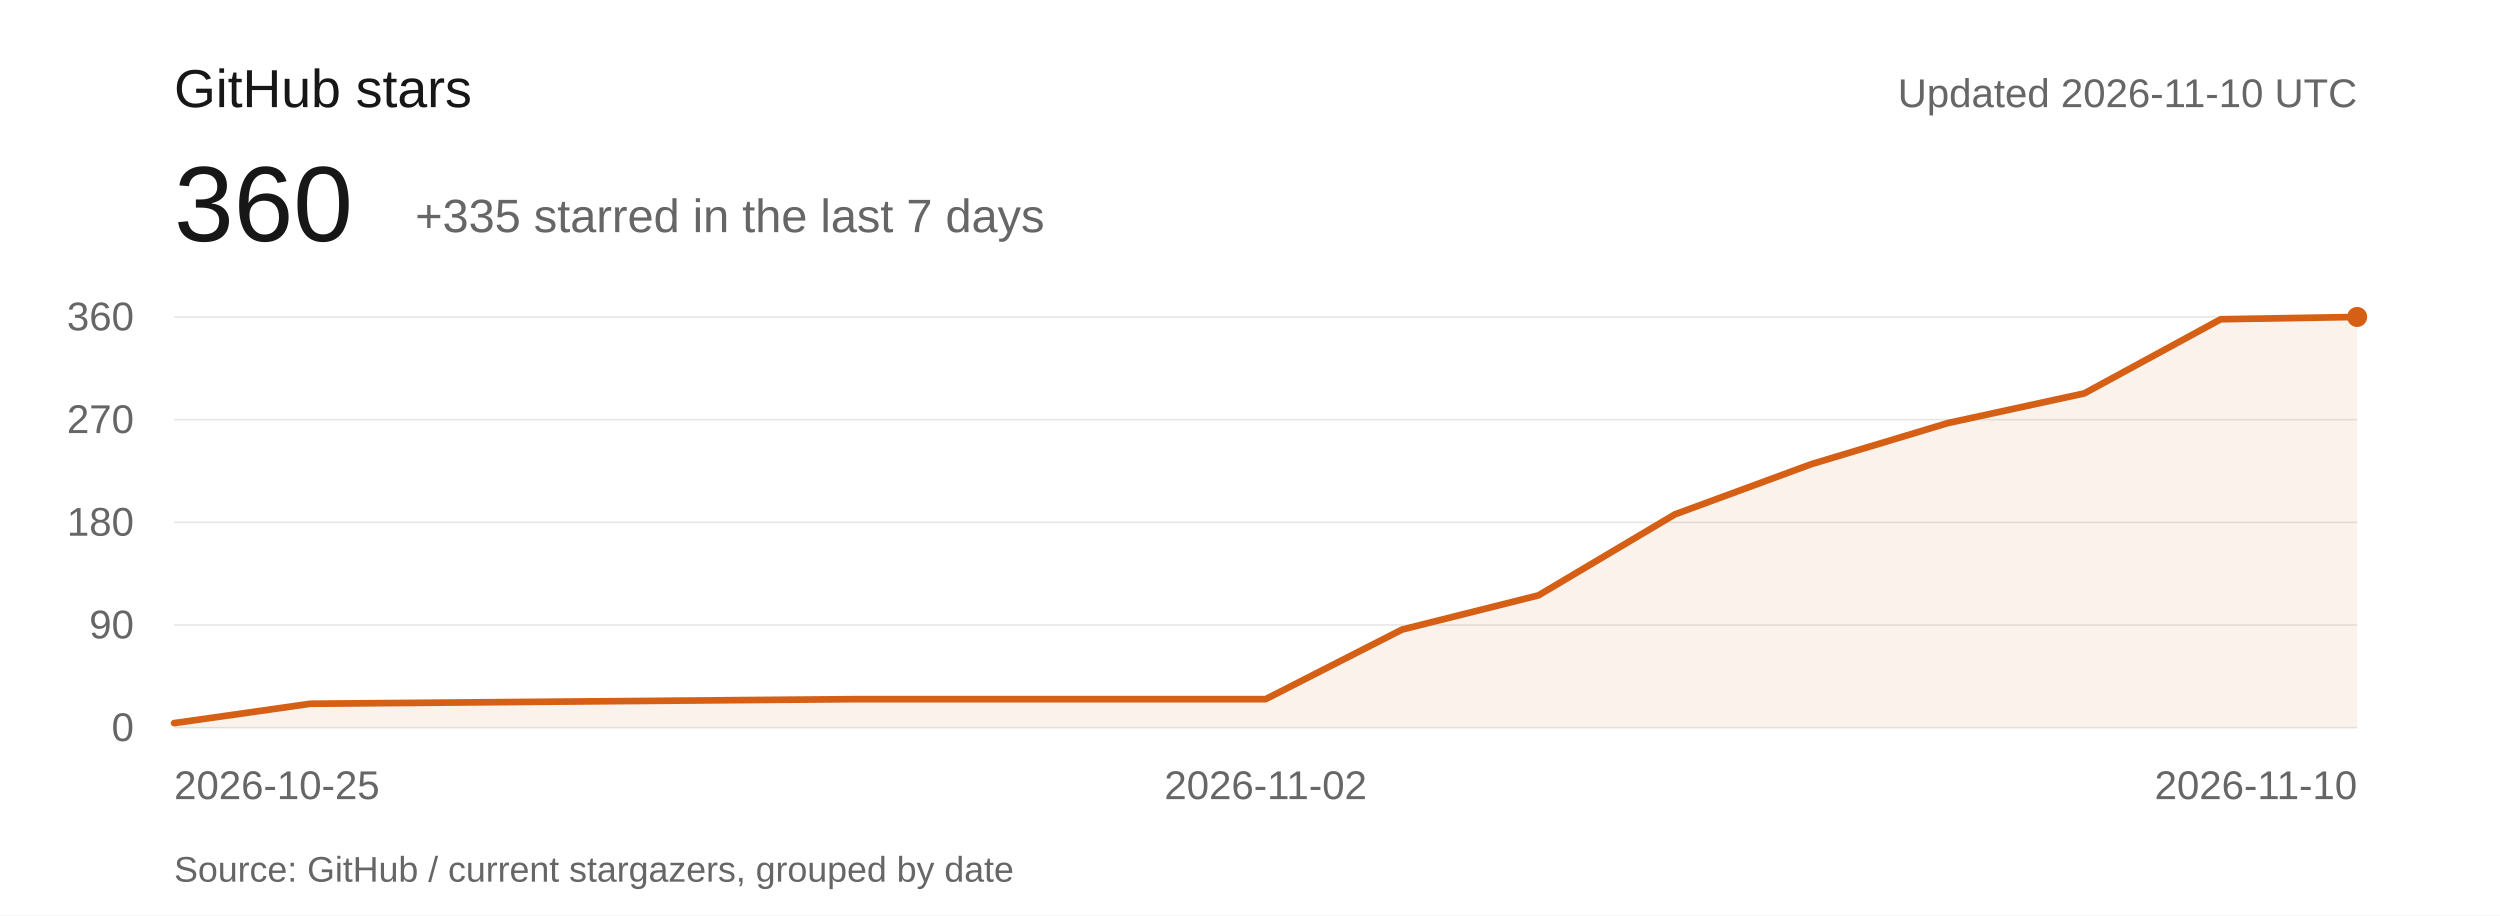
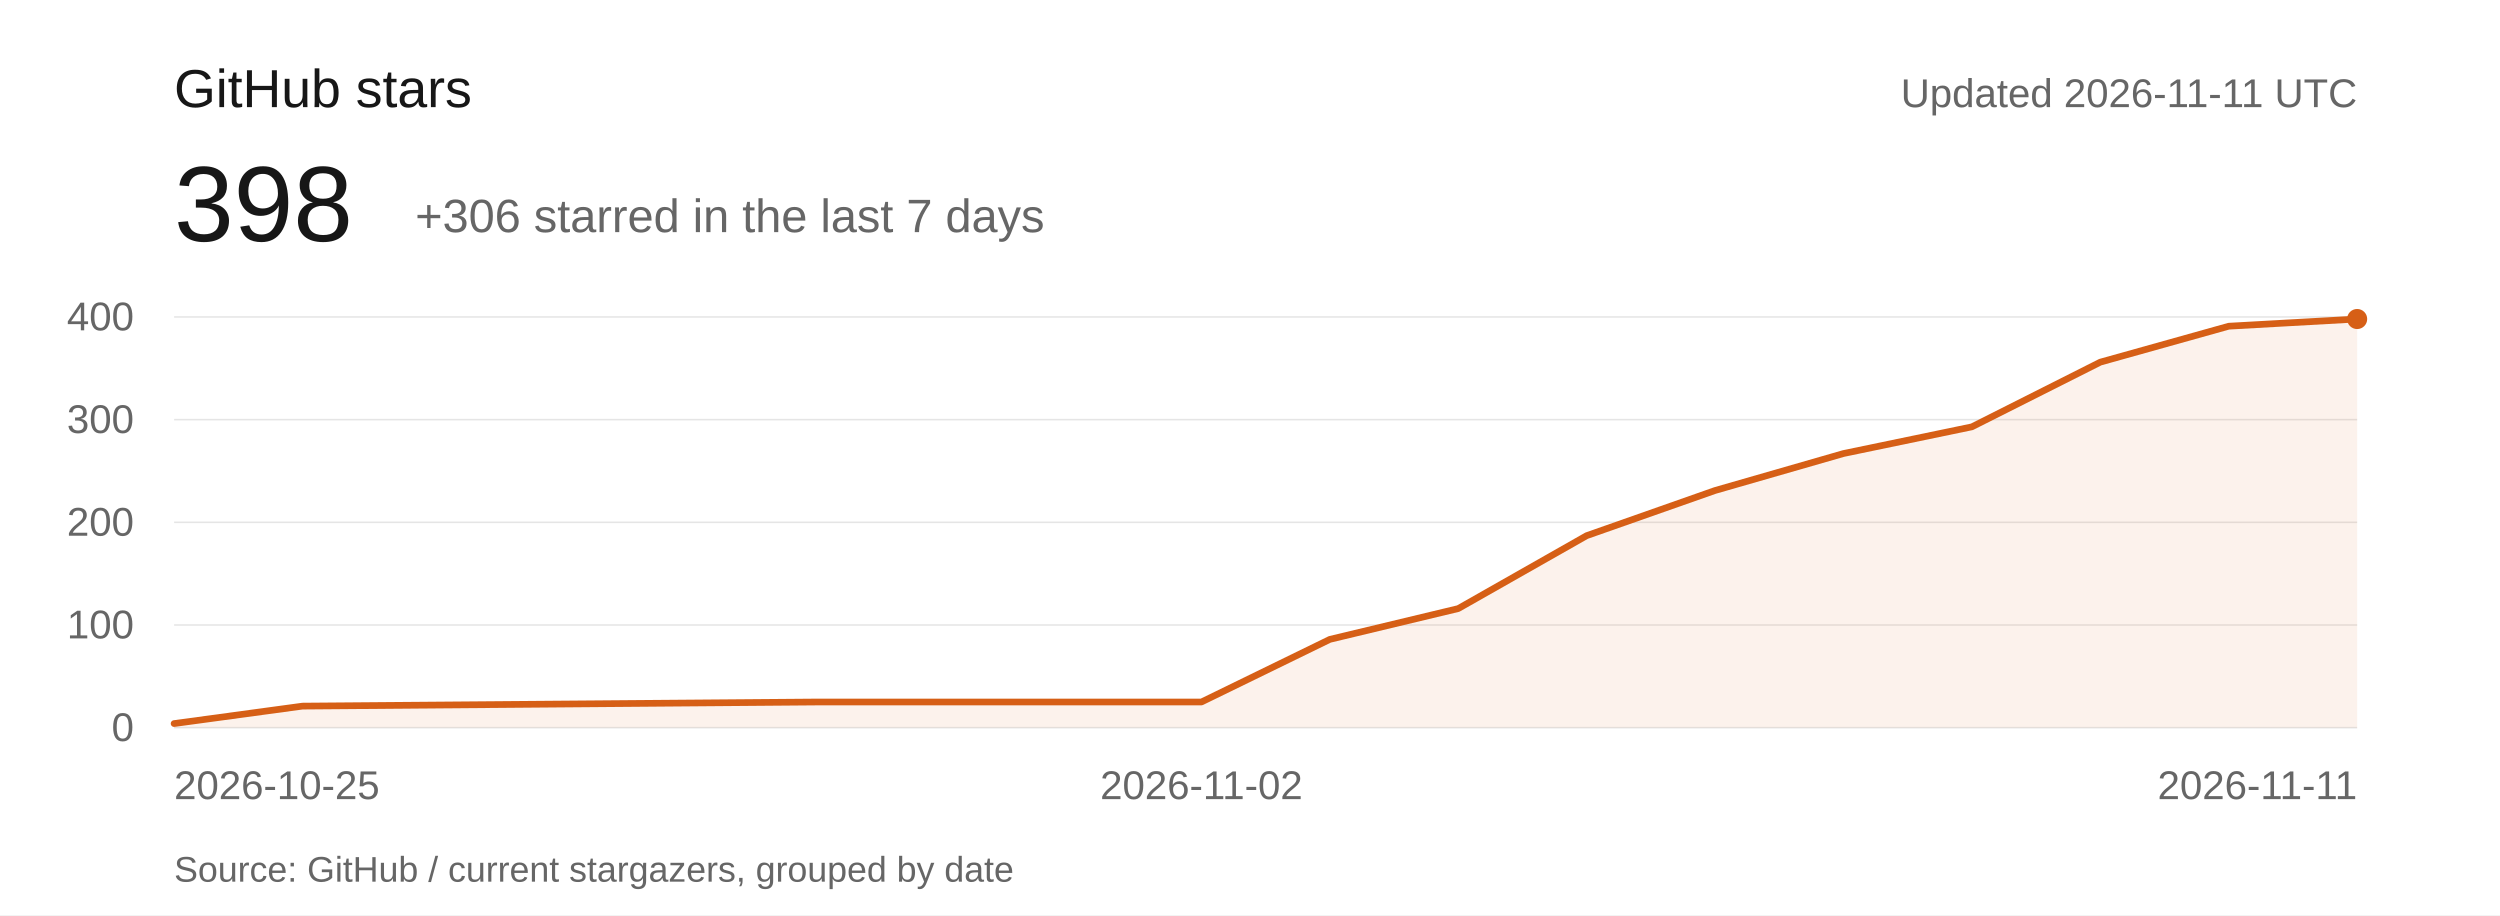
<svg xmlns="http://www.w3.org/2000/svg" viewBox="0 0 1120 410" role="img" aria-labelledby="title description">
  <rect width="1120" height="410" fill="#ffffff" />
  <g font-family="-apple-system,BlinkMacSystemFont,Segoe UI,Arial,sans-serif" font-weight="400">
    <text x="78" y="48" font-size="24" fill="#171717">GitHub stars</text>
-     <text x="78" y="108" font-size="48" fill="#171717">360</text>
-     <text x="186" y="104" font-size="21" fill="#666666">+335 starred in the last 7 days</text>
-     <text x="1056" y="48" text-anchor="end" font-size="18" fill="#666666">Updated 2026-11-10 UTC</text>
+     <text x="78" y="108" font-size="48" fill="#171717">398</text>
+     <text x="186" y="104" font-size="21" fill="#666666">+306 starred in the last 7 days</text>
+     <text x="1056" y="48" text-anchor="end" font-size="18" fill="#666666">Updated 2026-11-11 UTC</text>
    <g font-size="18" fill="#666666">
      <path d="M78 326H1056" stroke="#e5e5e5" stroke-width="0.7" />
      <text x="60" y="332" text-anchor="end">0</text>
      <path d="M78 280H1056" stroke="#e5e5e5" stroke-width="0.7" />
-       <text x="60" y="286" text-anchor="end">90</text>
+       <text x="60" y="286" text-anchor="end">100</text>
      <path d="M78 234H1056" stroke="#e5e5e5" stroke-width="0.7" />
-       <text x="60" y="240" text-anchor="end">180</text>
+       <text x="60" y="240" text-anchor="end">200</text>
      <path d="M78 188H1056" stroke="#e5e5e5" stroke-width="0.7" />
-       <text x="60" y="194" text-anchor="end">270</text>
+       <text x="60" y="194" text-anchor="end">300</text>
      <path d="M78 142H1056" stroke="#e5e5e5" stroke-width="0.7" />
-       <text x="60" y="148" text-anchor="end">360</text>
+       <text x="60" y="148" text-anchor="end">400</text>
      <text x="78" y="358" text-anchor="start">2026-10-25</text>
-       <text x="567" y="358" text-anchor="middle">2026-11-02</text>
-       <text x="1056" y="358" text-anchor="end">2026-11-10</text>
+       <text x="538.235" y="358" text-anchor="middle">2026-11-02</text>
+       <text x="1056" y="358" text-anchor="end">2026-11-11</text>
    </g>
-     <path d="M78.00,323.96 L139.13,315.27 L200.25,314.76 L261.38,314.24 L322.50,313.73 L383.63,313.22 L444.75,313.22 L505.88,313.22 L567.00,313.22 L628.13,282.04 L689.25,266.71 L750.38,230.42 L811.50,207.93 L872.63,189.53 L933.75,176.24 L994.88,143.02 L1056.00,142.00 L1056,326 L78,326 Z" fill="#d65f16" fill-opacity="0.08" />
-     <path d="M78.00,323.96 L139.13,315.27 L200.25,314.76 L261.38,314.24 L322.50,313.73 L383.63,313.22 L444.75,313.22 L505.88,313.22 L567.00,313.22 L628.13,282.04 L689.25,266.71 L750.38,230.42 L811.50,207.93 L872.63,189.53 L933.75,176.24 L994.88,143.02 L1056.00,142.00" fill="none" stroke="#d65f16" stroke-width="3" stroke-linejoin="round" stroke-linecap="round" />
-     <circle cx="1056" cy="142" r="4.5" fill="#d65f16" />
+     <path d="M78.00,324.16 L135.53,316.34 L193.06,315.88 L250.59,315.42 L308.12,314.96 L365.65,314.50 L423.18,314.50 L480.71,314.50 L538.24,314.50 L595.76,286.44 L653.29,272.64 L710.82,239.98 L768.35,219.74 L825.88,203.18 L883.41,191.22 L940.94,162.24 L998.47,146.14 L1056.00,142.92 L1056,326 L78,326 Z" fill="#d65f16" fill-opacity="0.08" />
+     <path d="M78.00,324.16 L135.53,316.34 L193.06,315.88 L250.59,315.42 L308.12,314.96 L365.65,314.50 L423.18,314.50 L480.71,314.50 L538.24,314.50 L595.76,286.44 L653.29,272.64 L710.82,239.98 L768.35,219.74 L825.88,203.18 L883.41,191.22 L940.94,162.24 L998.47,146.14 L1056.00,142.92" fill="none" stroke="#d65f16" stroke-width="3" stroke-linejoin="round" stroke-linecap="round" />
+     <circle cx="1056" cy="142.92" r="4.5" fill="#d65f16" />
    <text x="78" y="395" font-size="16" fill="#666666">Source: GitHub / current stargazers, grouped by date</text>
  </g>
</svg>
